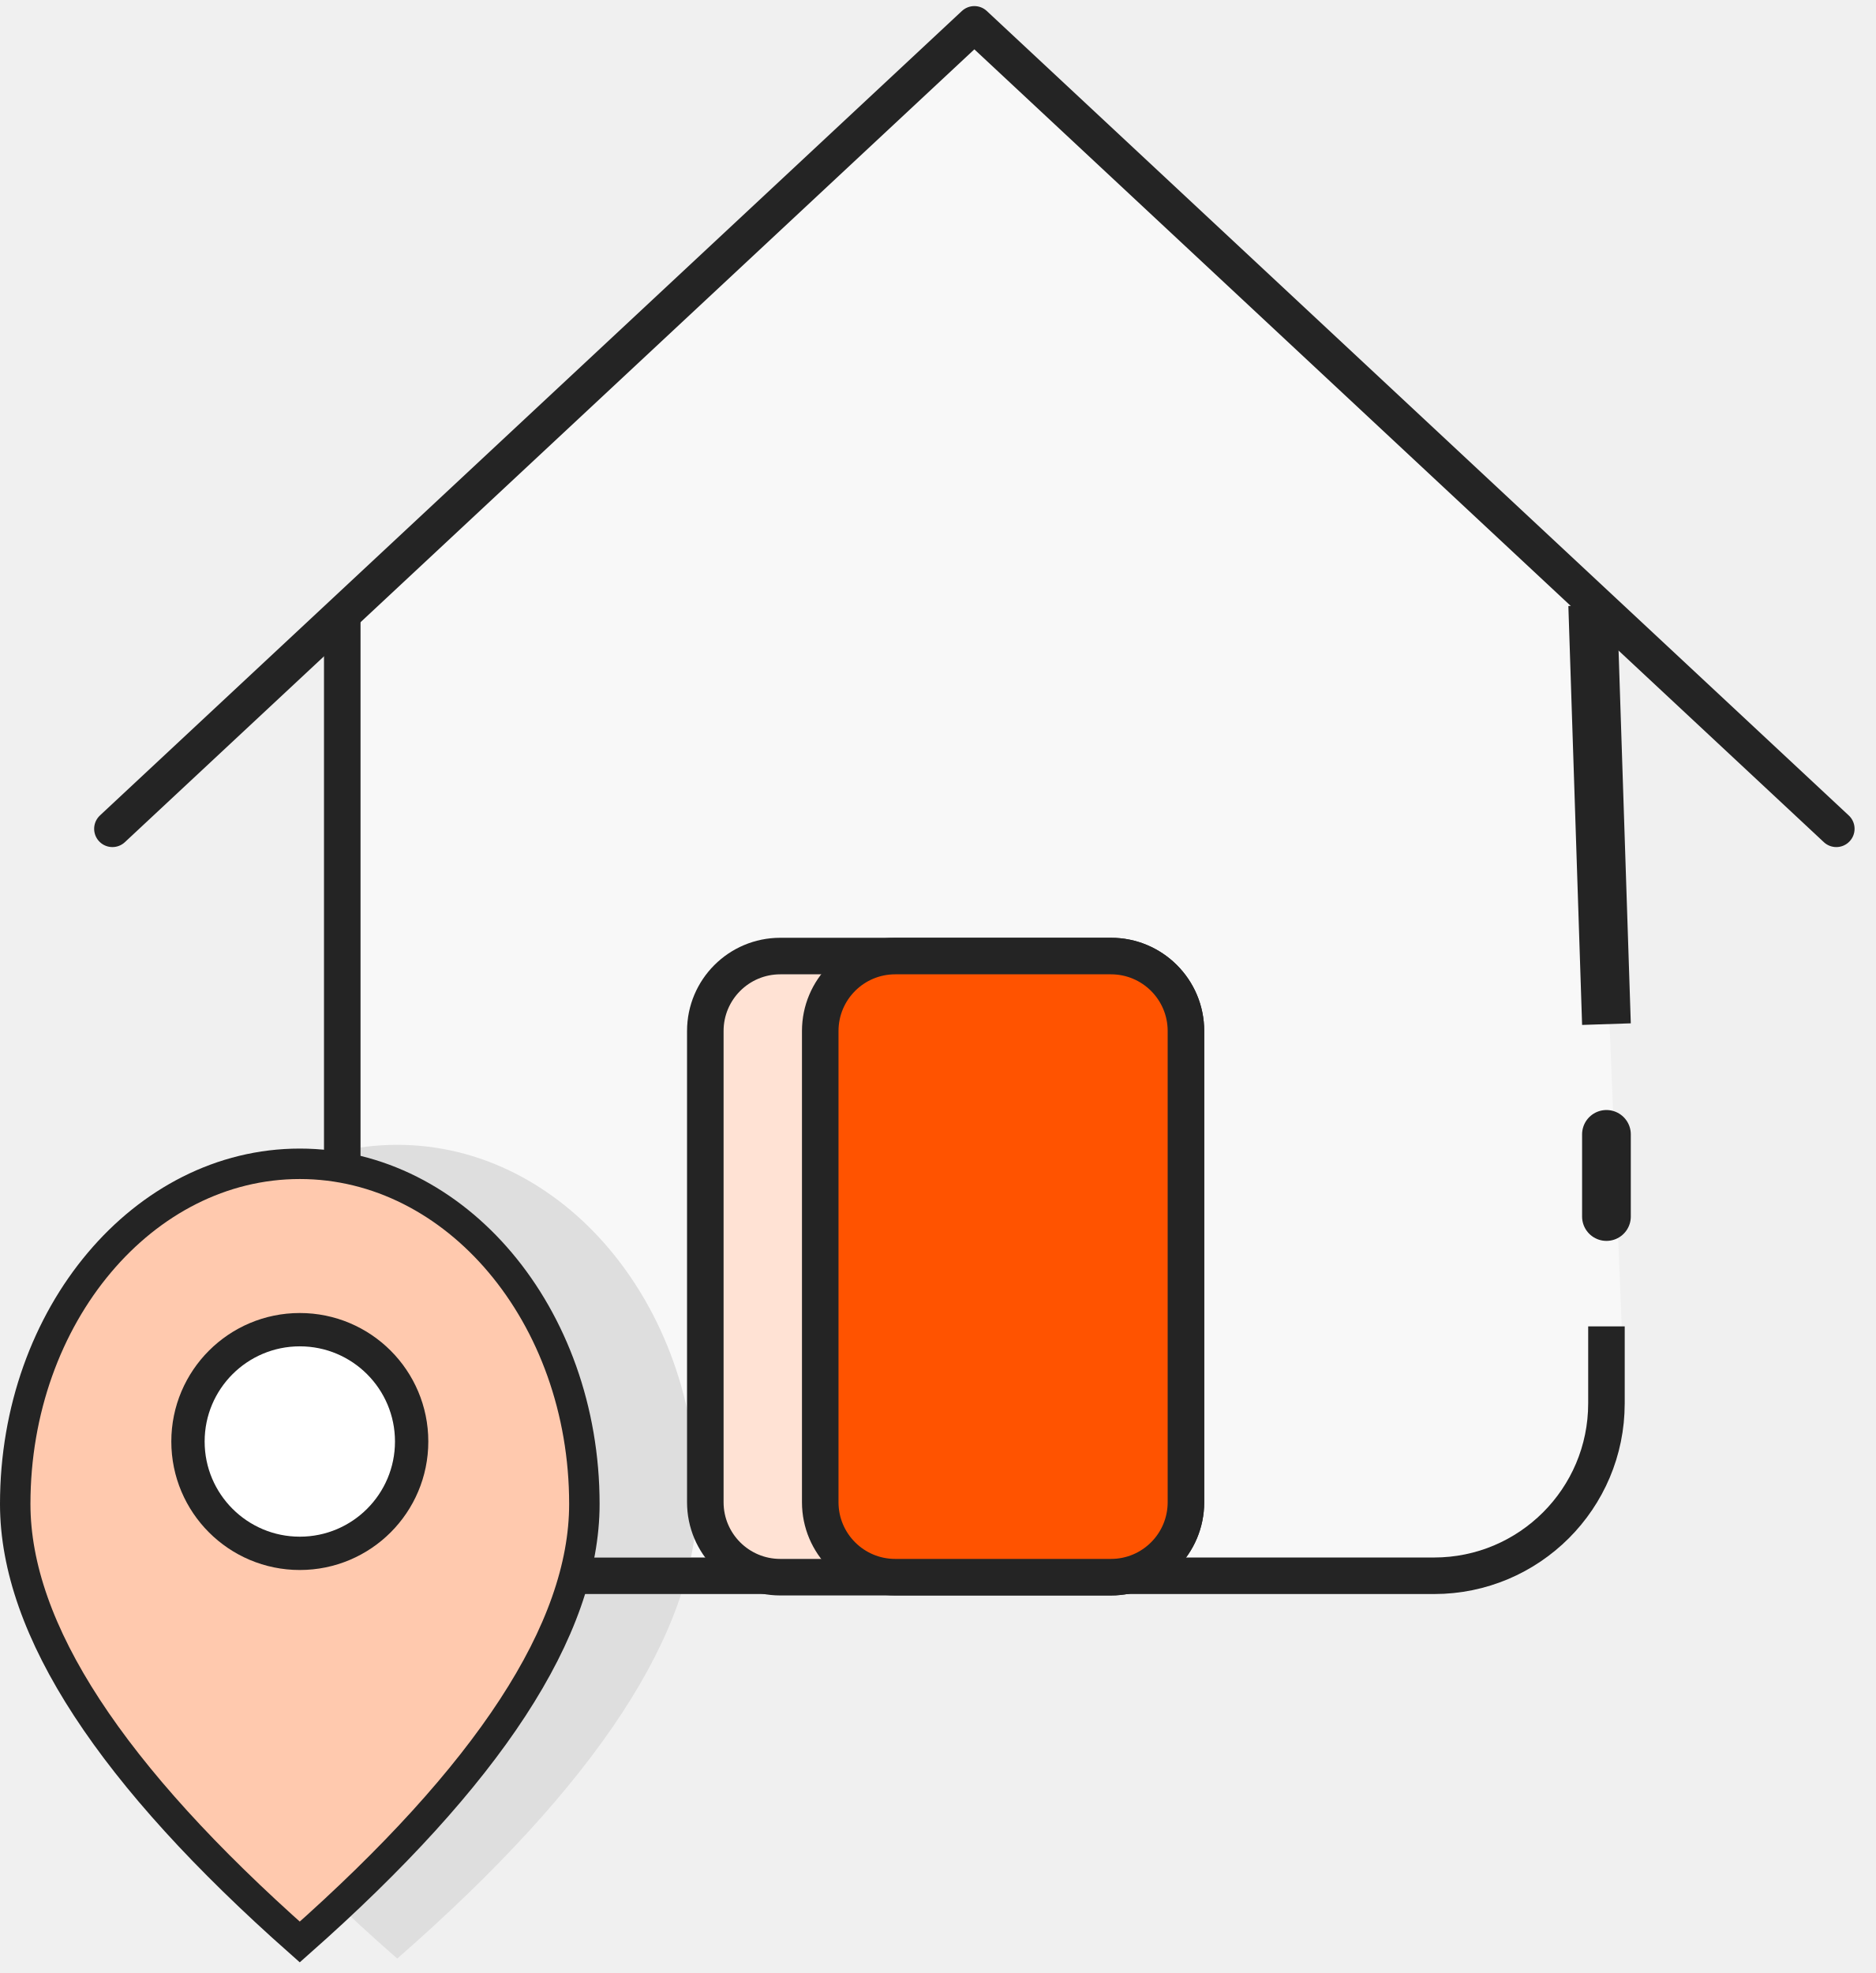
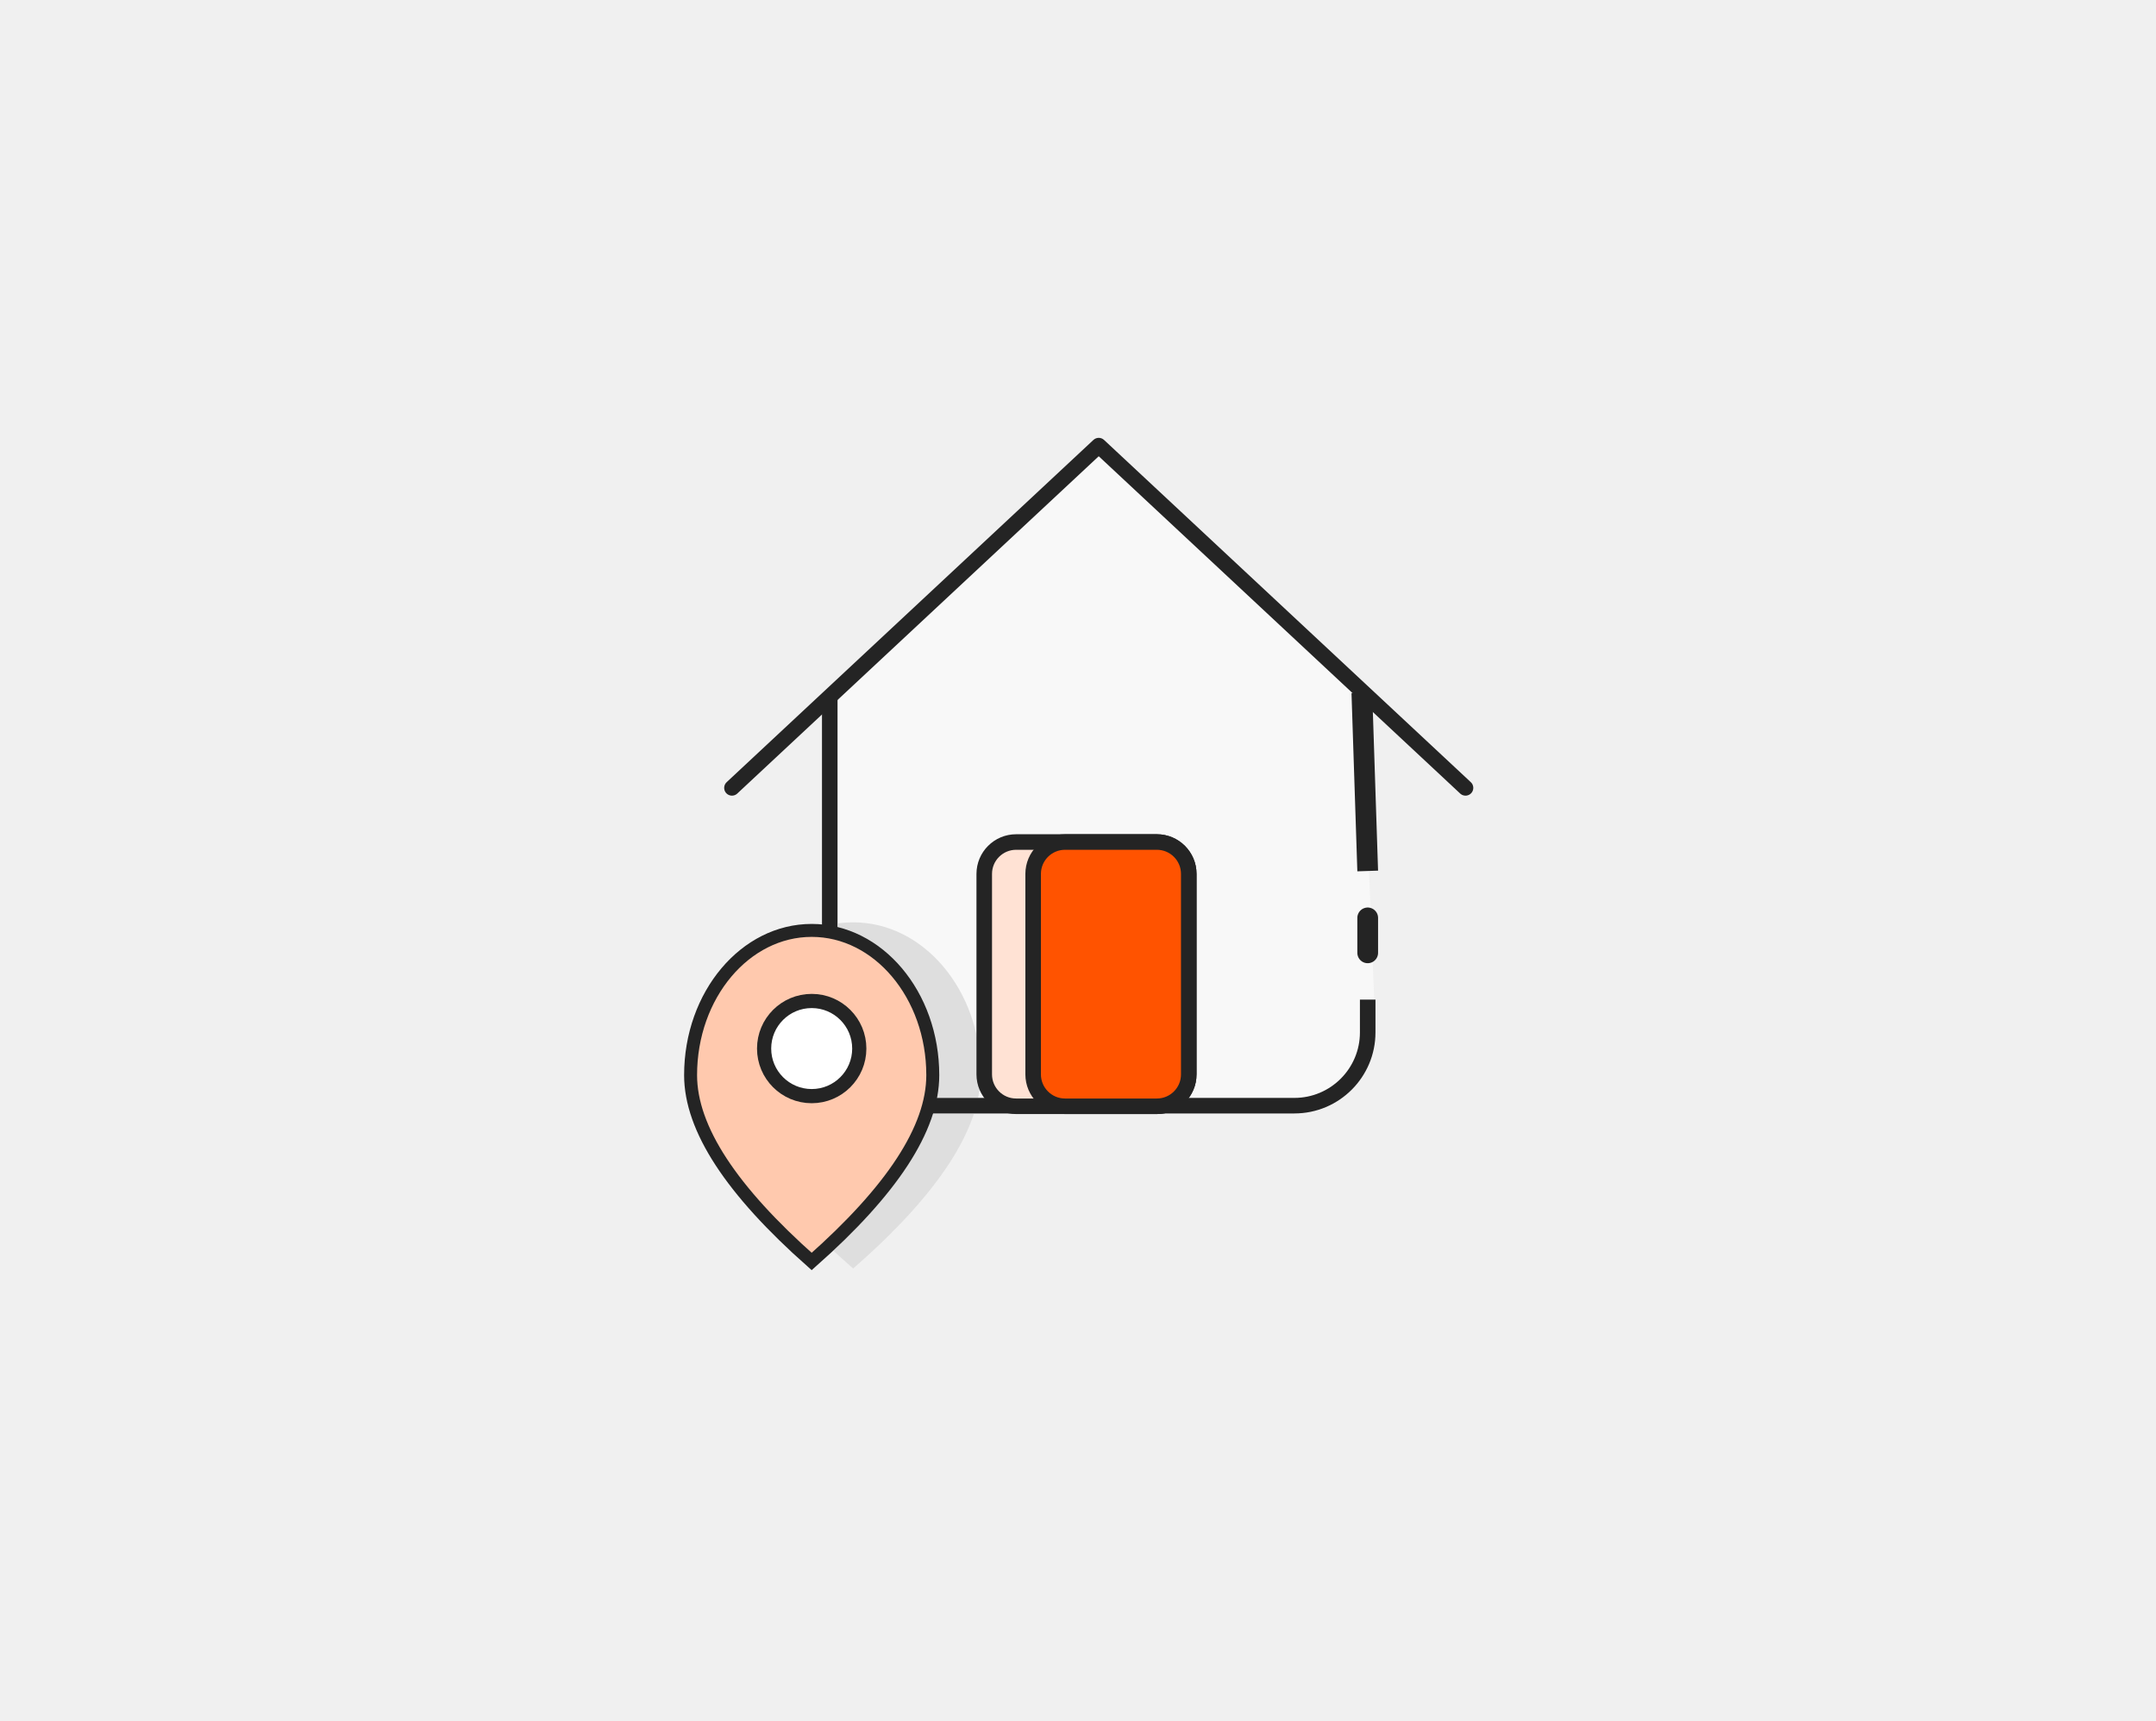
- <svg xmlns="http://www.w3.org/2000/svg" width="77px" height="81px" viewBox="0 0 77 81" version="1.1">
-   <g id="01_Design" stroke="none" stroke-width="1" fill="none" fill-rule="evenodd">
-     <g id="03_Andere_dienstleistungen-Copy" transform="translate(-918, -332)">
-       <g id="wohnung_button_off" transform="translate(854, 293)">
-         <g id="icon_wohnung" transform="translate(64, 40)">
-           <path d="M40,5.46571335e-15 L65.385,23.846 L66.718,56.987 C65.679,61.457 63.405,63.692 59.895,63.692 C56.384,63.692 43.462,63.692 21.128,63.692 C16.41,63.063 14.051,60.704 14.051,56.615 C14.051,52.526 14.051,41.603 14.051,23.846 L40,5.46571335e-15 Z" id="Path-2" fill="#F8F8F8" />
-           <path d="M65.949,53.454 L65.949,56.615 C65.949,60.524 62.78,63.692 58.872,63.692 L21.128,63.692 C17.22,63.692 14.051,60.524 14.051,56.615 L14.051,24.355" id="Path" stroke="#242424" stroke-width="1.5" />
-           <path d="M16.308,79.407 C24.513,72.236 28.615,65.964 28.615,60.591 C28.615,52.533 23.105,46 16.308,46 C9.51,46 4,52.533 4,60.591 C4,65.964 8.103,72.236 16.308,79.407 Z" id="Oval" fill="#DEDEDE" style="mix-blend-mode: darken;" />
-           <line x1="65.385" y1="23.846" x2="65.949" y2="41.045" id="Path" stroke="#242424" stroke-width="2" fill="#FFFFFF" />
-           <line x1="65.949" y1="45.571" x2="65.949" y2="48.944" id="Path" stroke="#242424" stroke-width="2" stroke-linecap="round" stroke-linejoin="round" />
-           <polyline id="Path" stroke="#242424" stroke-width="1.5" stroke-linecap="round" stroke-linejoin="round" points="4.615 33.026 40 3.71668508e-13 75.385 33.026" />
-           <rect id="Rectangle" stroke="#242424" stroke-width="1.5" fill="#FFE2D4" x="28.955" y="38.25" width="19.731" height="25.5" rx="3.077" />
-           <rect id="Rectangle" stroke="#242424" stroke-width="1.5" fill="#FF5300" x="33.673" y="38.25" width="15.013" height="25.5" rx="3.077" />
-           <path d="M12.308,46.779 C15.523,46.779 18.428,48.335 20.533,50.831 C22.673,53.368 23.99,56.875 23.99,60.745 C23.99,65.91 20.037,71.888 12.306,78.727 C4.578,71.887 0.625,65.91 0.625,60.745 C0.625,56.875 1.942,53.368 4.083,50.831 C6.188,48.335 9.092,46.779 12.308,46.779 Z" id="Oval" stroke="#242424" stroke-width="1.25" fill="#FFC9AE" />
-           <circle id="Oval" stroke="#242424" stroke-width="1.368" fill="#FFFFFF" cx="12.308" cy="58.18" r="4.591" />
-         </g>
-       </g>
-     </g>
+ <svg xmlns="http://www.w3.org/2000/svg" width="208" height="166" viewBox="0 0 208 166">
+   <g fill="none" fill-rule="evenodd" transform="translate(66 43)">
+     <path fill="#F8F8F8" d="M40,5.46571335e-15 L65.385,23.846 L66.718,56.987 C65.679,61.457 63.405,63.692 59.895,63.692 C56.384,63.692 43.462,63.692 21.128,63.692 C16.41,63.063 14.051,60.704 14.051,56.615 C14.051,52.526 14.051,41.603 14.051,23.846 L40,5.46571335e-15 Z" />
+     <path stroke="#242424" stroke-width="1.5" d="M65.949,53.454 L65.949,56.615 C65.949,60.524 62.78,63.692 58.872,63.692 L21.128,63.692 C17.22,63.692 14.051,60.524 14.051,56.615 L14.051,24.355" />
+     <path fill="#DEDEDE" d="M16.308,79.407 C24.513,72.236 28.615,65.964 28.615,60.591 C28.615,52.533 23.105,46 16.308,46 C9.51,46 4,52.533 4,60.591 C4,65.964 8.103,72.236 16.308,79.407 Z" style="mix-blend-mode:darken" />
+     <line x1="65.385" x2="65.949" y1="23.846" y2="41.045" fill="#FFF" stroke="#242424" stroke-width="2" />
+     <line x1="65.949" x2="65.949" y1="45.571" y2="48.944" stroke="#242424" stroke-linecap="round" stroke-linejoin="round" stroke-width="2" />
+     <polyline stroke="#242424" stroke-linecap="round" stroke-linejoin="round" stroke-width="1.5" points="4.615 33.026 40 0 75.385 33.026" />
+     <rect width="19.731" height="25.5" x="28.955" y="38.25" fill="#FFE2D4" stroke="#242424" stroke-width="1.5" rx="3.077" />
+     <rect width="15.013" height="25.5" x="33.673" y="38.25" fill="#FF5300" stroke="#242424" stroke-width="1.5" rx="3.077" />
+     <path fill="#FFC9AE" stroke="#242424" stroke-width="1.25" d="M12.308,46.779 C9.092,46.779 6.188,48.335 4.083,50.831 C1.942,53.368 0.625,56.875 0.625,60.745 C0.625,65.91 4.578,71.887 12.306,78.727 C20.037,71.888 23.99,65.91 23.99,60.745 C23.99,56.875 22.673,53.368 20.533,50.831 C18.428,48.335 15.523,46.779 12.308,46.779 Z" />
+     <circle cx="12.308" cy="58.18" r="4.591" fill="#FFF" stroke="#242424" stroke-width="1.368" />
  </g>
</svg>
